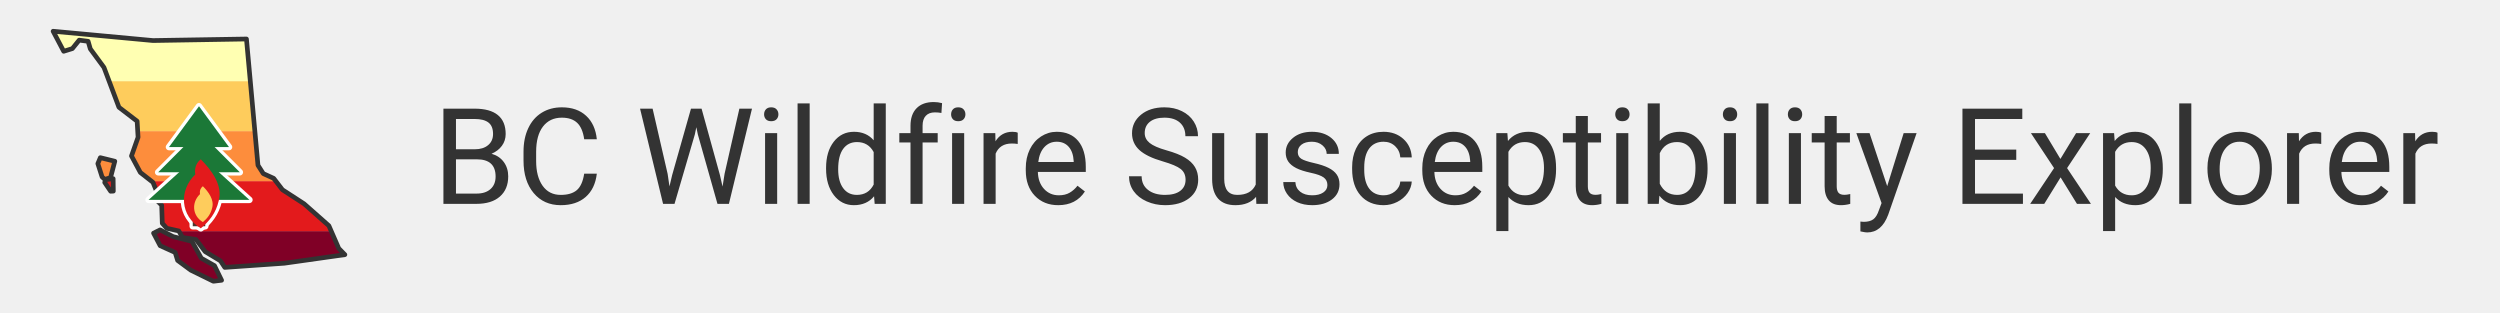
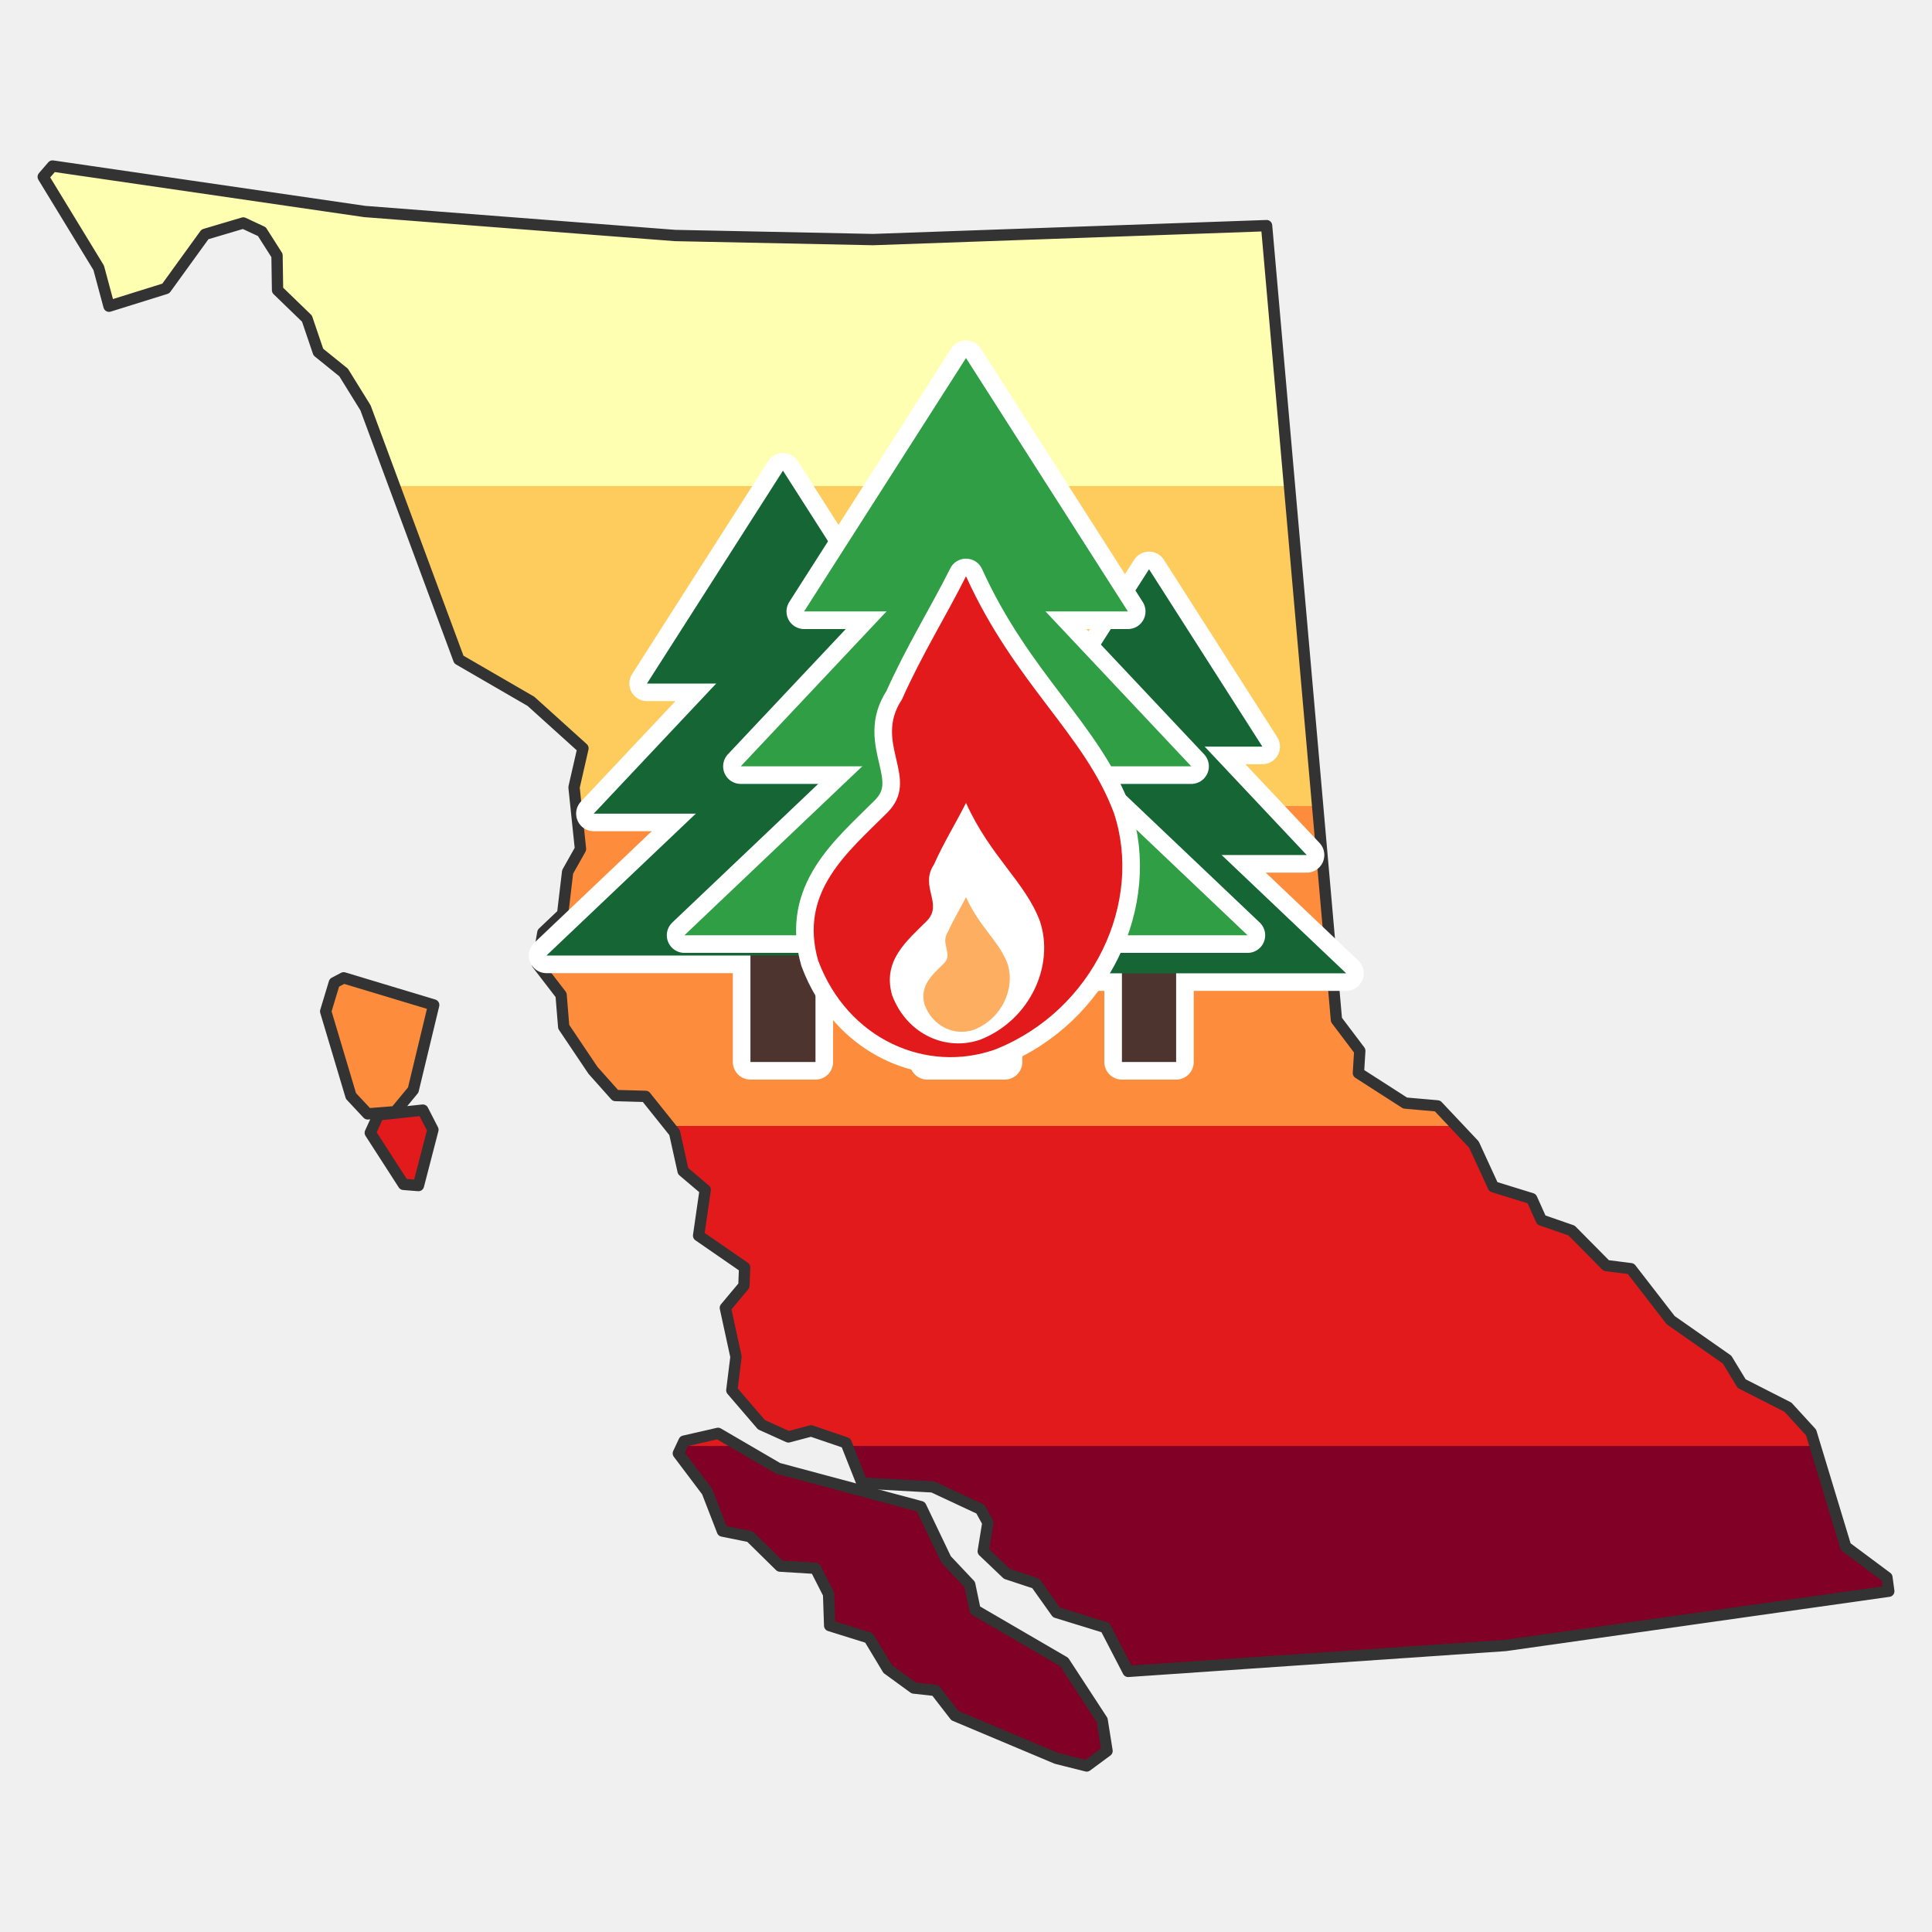
- <svg xmlns="http://www.w3.org/2000/svg" width="1600px" height="200px" viewBox="0 0 1152 144" version="1.1">
+ <svg xmlns="http://www.w3.org/2000/svg" width="512px" height="512px" viewBox="0 0 368.64 368.64" version="1.1">
  <defs>
    <style type="text/css">*{stroke-linejoin: round; stroke-linecap: butt}</style>
  </defs>
  <g id="figure_1">
    <g id="patch_1">
-       <path d="M 0 144  L 1152 144  L 1152 0  L 0 0  L 0 144  z " style="fill: none; opacity: 0" />
+       <path d="M 0 368.64  L 368.64 368.64  L 368.64 0  L 0 0  L 0 368.64  z " style="fill: none; opacity: 0" />
    </g>
    <g id="axes_1">
      <g id="patch_2">
-         <path d="M 70.492 18.684  L 113.566 17.973  L 115.356 37.62  L 50.368 37.62  L 47.904 31.07  L 41.613 22.522  L 40.61 19.038  L 36.491 18.499  L 33.34 22.394  L 29.348 23.631  L 24.48 14.4  z " style="fill: #ffffb2" />
+         <path d="M 10.026 31.68  L 69.581 40.355  L 128.779 44.935  L 166.58 45.714  L 241.673 43.053  L 246.059 92.916  L 75.34 92.916  L 69.74 77.817  L 65.568 71.079  L 60.739 67.178  L 58.573 60.795  L 52.959 55.362  L 52.857 48.746  L 49.962 44.195  L 46.422 42.544  L 39.109 44.716  L 31.634 55.047  L 20.803 58.427  L 18.834 51.103  L 8.247 33.741  z " style="fill: #ffffb2" />
      </g>
      <g id="patch_3">
-         <path d="M 70.759 107.433  L 73.763 105.934  L 79.774 109.038  L 88.447 111.215  L 92.754 118.98  L 98.831 122.424  L 102.11 129.142  L 98.317 129.6  L 87.918 124.496  L 81.851 120.009  L 80.714 116.335  L 73.794 113.213  z " style="fill: #800026" />
+         <path d="M 62.143 192.978  L 63.796 187.51  L 65.571 186.576  L 82.753 191.756  L 78.843 207.983  L 75.418 212.117  L 70.158 212.537  L 66.967 209.126  z " style="fill: #fd8d3c" />
      </g>
      <g id="patch_4">
-         <path d="M 45.083 75.4  L 46.233 72.657  L 52.904 74.301  L 50.935 81.853  L 48.297 82.661  L 47.05 81.546  z " style="fill: #fd8d3c" />
+         <path d="M 70.652 216.148  L 72.217 212.717  L 80.679 211.817  L 82.603 215.565  L 79.841 226.215  L 76.995 225.987  z " style="fill: #e31a1c" />
      </g>
      <g id="patch_5">
-         <path d="M 48.254 84.076  L 48.66 82.784  L 52.137 82.319  L 52.22 88.072  L 50.988 88.126  z " style="fill: #e31a1c" />
+         <path d="M 251.431 153.972  L 109.921 153.972  L 109.53 150.226  L 111.233 142.782  L 101.308 133.821  L 87.554 125.85  L 75.273 92.736  L 246.044 92.736  z " style="fill: #fecc5c" />
      </g>
      <g id="patch_6">
-         <path d="M 117.455 60.66  L 63.472 60.66  L 63.19 55.854  L 54.812 49.432  L 50.3 37.44  L 115.34 37.44  z " style="fill: #fecc5c" />
+         <path d="M 255.005 194.605  L 259.456 200.498  L 259.196 204.747  L 268.108 210.471  L 274.287 211.016  L 278.067 215.028  L 127.851 215.028  L 123.187 209.199  L 117.43 209.038  L 113.148 204.233  L 107.557 195.917  L 107.063 189.842  L 102.538 183.959  L 103.581 177.954  L 107.356 174.372  L 108.306 166.367  L 110.76 162.001  L 109.903 153.792  L 251.415 153.792  z " style="fill: #fd8d3c" />
      </g>
      <g id="patch_7">
-         <path d="M 118.866 76.146  L 121.319 79.994  L 126.105 82.176  L 127.276 83.7  L 70.081 83.7  L 64.67 79.468  L 60.588 71.858  L 63.623 63.243  L 63.461 60.48  L 117.439 60.48  z " style="fill: #fd8d3c" />
+         <path d="M 281.238 218.393  L 284.945 226.449  L 292.261 228.711  L 294.094 232.79  L 299.867 234.794  L 306.48 241.48  L 311.181 242.078  L 318.785 251.902  L 329.539 259.429  L 332.321 264.005  L 341.157 268.505  L 345.57 273.328  L 346.405 276.084  L 161.744 276.084  L 161.433 275.299  L 154.764 273.025  L 150.434 274.172  L 145.288 271.848  L 139.64 265.275  L 140.433 258.891  L 138.403 249.549  L 141.945 245.321  L 142.08 241.834  L 133.299 235.767  L 134.558 227.028  L 130.343 223.453  L 128.715 216.109  L 127.707 214.848  L 277.897 214.848  z " style="fill: #e31a1c" />
      </g>
      <g id="patch_8">
-         <path d="M 130.15 87.442  L 140.118 93.906  L 151.542 104.007  L 152.731 106.74  L 82.575 106.74  L 82.396 106.422  L 76.855 105.192  L 74.78 102.888  L 74.502 94.55  L 71.833 91.933  L 72.407 88.759  L 70.477 84.009  L 69.851 83.52  L 127.137 83.52  z " style="fill: #e31a1c" />
+         <path d="M 130.526 274.98  L 137.006 273.497  L 141.442 276.084  L 130.007 276.084  z " style="fill: #e31a1c" />
      </g>
      <g id="patch_9">
-         <path d="M 156.082 114.446  L 158.916 117.346  L 131.06 121.289  L 103.585 123.216  L 101.607 120.216  L 94.558 115.954  L 90.268 110.349  L 84.081 109.408  L 82.474 106.56  L 152.653 106.56  z " style="fill: #800026" />
+         <path d="M 352.178 295.129  L 360.037 300.982  L 360.393 303.616  L 287.259 313.969  L 215.258 318.914  L 210.918 310.542  L 201.581 307.661  L 197.642 302.121  L 192.127 300.298  L 187.609 295.997  L 188.499 290.54  L 187.084 287.961  L 177.988 283.708  L 164.471 282.972  L 161.673 275.904  L 346.351 275.904  z " style="fill: #800026" />
      </g>
      <g id="patch_10">
-         <path d="M 24.48 14.4  L 70.492 18.684  L 113.566 17.973  L 118.866 76.146  L 121.319 79.994  L 126.105 82.176  L 130.15 87.442  L 140.118 93.906  L 151.542 104.007  L 156.082 114.446  L 158.916 117.346  L 131.06 121.289  L 103.585 123.216  L 101.607 120.216  L 94.558 115.954  L 90.268 110.349  L 84.081 109.408  L 82.396 106.422  L 76.855 105.192  L 74.78 102.888  L 74.502 94.55  L 71.833 91.933  L 72.407 88.759  L 70.477 84.009  L 64.67 79.468  L 60.588 71.858  L 63.623 63.243  L 63.19 55.854  L 54.812 49.432  L 47.904 31.07  L 41.613 22.522  L 40.61 19.038  L 36.491 18.499  L 33.34 22.394  L 29.348 23.631  L 24.48 14.4  z " style="fill: none; stroke: #333333; stroke-width: 2.16" />
+         <path d="M 130.092 275.904  L 141.133 275.904  L 148.445 280.168  L 175.701 287.481  L 180.52 297.554  L 185.032 302.341  L 186.053 307.22  L 203.049 317.118  L 210.295 328.216  L 211.231 334.093  L 207.349 336.96  L 201.6 335.514  L 182.204 327.354  L 178.481 322.545  L 174.357 322.088  L 169.384 318.47  L 165.802 312.521  L 158.307 310.18  L 158.101 304.161  L 155.597 299.24  L 148.836 298.827  L 143.116 293.202  L 137.848 292.134  L 134.926 284.6  L 129.431 277.311  z " style="fill: #800026" />
      </g>
      <g id="patch_11">
-         <path d="M 70.759 107.433  L 73.763 105.934  L 79.774 109.038  L 88.447 111.215  L 92.754 118.98  L 98.831 122.424  L 102.11 129.142  L 98.317 129.6  L 87.918 124.496  L 81.851 120.009  L 80.714 116.335  L 73.794 113.213  L 70.759 107.433  z " style="fill: none; stroke: #333333; stroke-width: 2.16" />
+         <path d="M 8.247 33.741  L 10.026 31.68  L 69.581 40.355  L 128.779 44.935  L 166.58 45.714  L 241.673 43.053  L 255.005 194.605  L 259.456 200.498  L 259.196 204.747  L 268.108 210.471  L 274.287 211.016  L 281.238 218.393  L 284.945 226.449  L 292.261 228.711  L 294.094 232.79  L 299.867 234.794  L 306.48 241.48  L 311.181 242.078  L 318.785 251.902  L 329.539 259.429  L 332.321 264.005  L 341.157 268.505  L 345.57 273.328  L 352.178 295.129  L 360.037 300.982  L 360.393 303.616  L 287.259 313.969  L 215.258 318.914  L 210.918 310.542  L 201.581 307.661  L 197.642 302.121  L 192.127 300.298  L 187.609 295.997  L 188.499 290.54  L 187.084 287.961  L 177.988 283.708  L 164.471 282.972  L 161.433 275.299  L 154.764 273.025  L 150.434 274.172  L 145.288 271.848  L 139.64 265.275  L 140.433 258.891  L 138.403 249.549  L 141.945 245.321  L 142.08 241.834  L 133.299 235.767  L 134.558 227.028  L 130.343 223.453  L 128.715 216.109  L 123.187 209.199  L 117.43 209.038  L 113.148 204.233  L 107.557 195.917  L 107.063 189.842  L 102.538 183.959  L 103.581 177.954  L 107.356 174.372  L 108.306 166.367  L 110.76 162.001  L 109.53 150.226  L 111.233 142.782  L 101.308 133.821  L 87.554 125.85  L 69.74 77.817  L 65.568 71.079  L 60.739 67.178  L 58.573 60.795  L 52.959 55.362  L 52.857 48.746  L 49.962 44.195  L 46.422 42.544  L 39.109 44.716  L 31.634 55.047  L 20.803 58.427  L 18.834 51.103  L 8.247 33.741  z " style="fill: none; stroke: #333333; stroke-width: 2.16" />
      </g>
      <g id="patch_12">
-         <path d="M 45.083 75.4  L 46.233 72.657  L 52.904 74.301  L 50.935 81.853  L 48.297 82.661  L 47.05 81.546  L 45.083 75.4  z " style="fill: none; stroke: #333333; stroke-width: 2.16" />
+         <path d="M 129.431 277.311  L 130.526 274.98  L 137.006 273.497  L 148.445 280.168  L 175.701 287.481  L 180.52 297.554  L 185.032 302.341  L 186.053 307.22  L 203.049 317.118  L 210.295 328.216  L 211.231 334.093  L 207.349 336.96  L 201.6 335.514  L 182.204 327.354  L 178.481 322.545  L 174.357 322.088  L 169.384 318.47  L 165.802 312.521  L 158.307 310.18  L 158.101 304.161  L 155.597 299.24  L 148.836 298.827  L 143.116 293.202  L 137.848 292.134  L 134.926 284.6  L 129.431 277.311  z " style="fill: none; stroke: #333333; stroke-width: 2.16" />
      </g>
      <g id="patch_13">
-         <path d="M 48.254 84.076  L 48.66 82.784  L 52.137 82.319  L 52.22 88.072  L 50.988 88.126  L 48.254 84.076  z " style="fill: none; stroke: #333333; stroke-width: 2.16" />
+         <path d="M 62.143 192.978  L 63.796 187.51  L 65.571 186.576  L 82.753 191.756  L 78.843 207.983  L 75.418 212.117  L 70.158 212.537  L 66.967 209.126  L 62.143 192.978  z " style="fill: none; stroke: #333333; stroke-width: 2.16" />
      </g>
      <g id="patch_14">
-         <path d="M 204.327 93.937  L 204.327 50.067  L 218.674 50.067  Q 225.809 50.067 229.406 53.017  Q 233.012 55.967 233.012 61.753  Q 233.012 64.828 231.267 67.2  Q 229.521 69.563 226.503 70.855  Q 230.061 71.848 232.125 74.634  Q 234.188 77.421 234.188 81.277  Q 234.188 87.188 230.36 90.563  Q 226.532 93.937 219.542 93.937  L 204.327 93.937  z M 210.112 73.419  L 210.112 89.203  L 219.667 89.203  Q 223.707 89.203 226.041 87.111  Q 228.374 85.018 228.374 81.345  Q 228.374 73.419 219.754 73.419  L 210.112 73.419  z M 210.112 68.782  L 218.848 68.782  Q 222.647 68.782 224.922 66.882  Q 227.198 64.983 227.198 61.724  Q 227.198 58.108 225.086 56.469  Q 222.984 54.83 218.674 54.83  L 210.112 54.83  L 210.112 68.782  z M 275.015 80.014  Q 274.205 86.976 269.876 90.765  Q 265.557 94.545 258.383 94.545  Q 250.612 94.545 245.926 88.972  Q 241.24 83.389 241.24 74.046  L 241.24 69.833  Q 241.24 63.72 243.419 59.082  Q 245.608 54.434 249.609 51.947  Q 253.62 49.459 258.894 49.459  Q 265.884 49.459 270.098 53.364  Q 274.321 57.269 275.015 64.163  L 269.201 64.163  Q 268.449 58.928 265.933 56.575  Q 263.416 54.222 258.894 54.222  Q 253.35 54.222 250.197 58.32  Q 247.054 62.418 247.054 69.987  L 247.054 74.229  Q 247.054 81.374 250.033 85.597  Q 253.022 89.81 258.383 89.81  Q 263.204 89.81 265.778 87.631  Q 268.353 85.443 269.201 80.014  L 275.015 80.014  z M 307.643 80.111  L 308.492 85.896  L 309.726 80.68  L 318.404 50.067  L 323.283 50.067  L 331.748 80.68  L 332.953 85.983  L 333.889 80.072  L 340.705 50.067  L 346.519 50.067  L 335.884 93.937  L 330.61 93.937  L 321.566 61.965  L 320.872 58.619  L 320.178 61.965  L 310.816 93.937  L 305.541 93.937  L 294.935 50.067  L 300.721 50.067  L 307.643 80.111  z M 358.12 93.937  L 352.547 93.937  L 352.547 61.338  L 358.12 61.338  L 358.12 93.937  z M 352.094 52.689  Q 352.094 51.33 352.923 50.394  Q 353.752 49.459 355.372 49.459  Q 357.001 49.459 357.84 50.394  Q 358.689 51.33 358.689 52.689  Q 358.689 54.039 357.84 54.945  Q 357.001 55.852 355.372 55.852  Q 353.752 55.852 352.923 54.945  Q 352.094 54.039 352.094 52.689  z M 373.095 93.937  L 367.522 93.937  L 367.522 47.656  L 373.095 47.656  L 373.095 93.937  z M 380.655 77.363  Q 380.655 69.861 384.204 65.301  Q 387.761 60.731 393.518 60.731  Q 399.245 60.731 402.591 64.645  L 402.591 47.656  L 408.164 47.656  L 408.164 93.937  L 403.044 93.937  L 402.774 90.437  Q 399.428 94.545 393.46 94.545  Q 387.8 94.545 384.223 89.907  Q 380.655 85.26 380.655 77.787  L 380.655 77.363  z M 386.228 77.999  Q 386.228 83.543 388.513 86.677  Q 390.808 89.81 394.848 89.81  Q 400.151 89.81 402.591 85.047  L 402.591 70.074  Q 400.093 65.465 394.906 65.465  Q 390.808 65.465 388.513 68.627  Q 386.228 71.79 386.228 77.999  z M 419.554 93.937  L 419.554 65.648  L 414.405 65.648  L 414.405 61.338  L 419.554 61.338  L 419.554 57.992  Q 419.554 52.747 422.35 49.883  Q 425.156 47.02 430.276 47.02  Q 432.204 47.02 434.104 47.531  L 433.805 52.053  Q 432.388 51.783 430.797 51.783  Q 428.078 51.783 426.602 53.364  Q 425.127 54.945 425.127 57.896  L 425.127 61.338  L 432.089 61.338  L 432.089 65.648  L 425.127 65.648  L 425.127 93.937  L 419.554 93.937  z M 444.294 93.937  L 438.721 93.937  L 438.721 61.338  L 444.294 61.338  L 444.294 93.937  z M 438.268 52.689  Q 438.268 51.33 439.097 50.394  Q 439.926 49.459 441.546 49.459  Q 443.176 49.459 444.014 50.394  Q 444.863 51.33 444.863 52.689  Q 444.863 54.039 444.014 54.945  Q 443.176 55.852 441.546 55.852  Q 439.926 55.852 439.097 54.945  Q 438.268 54.039 438.268 52.689  z M 468.969 66.333  Q 467.706 66.13 466.231 66.13  Q 460.744 66.13 458.787 70.797  L 458.787 93.937  L 453.214 93.937  L 453.214 61.338  L 458.633 61.338  L 458.72 65.098  Q 461.467 60.731 466.5 60.731  Q 468.12 60.731 468.969 61.155  L 468.969 66.333  z M 487.622 94.545  Q 480.989 94.545 476.833 90.186  Q 472.677 85.828 472.677 78.539  L 472.677 77.517  Q 472.677 72.667 474.529 68.859  Q 476.38 65.04 479.706 62.89  Q 483.042 60.731 486.928 60.731  Q 493.282 60.731 496.801 64.925  Q 500.33 69.109 500.33 76.91  L 500.33 79.233  L 478.25 79.233  Q 478.366 84.054 481.066 87.024  Q 483.765 89.994 487.921 89.994  Q 490.872 89.994 492.916 88.788  Q 494.969 87.583 496.512 85.587  L 499.916 88.239  Q 495.818 94.545 487.622 94.545  z M 486.928 65.31  Q 483.553 65.31 481.259 67.769  Q 478.973 70.228 478.434 74.653  L 494.757 74.653  L 494.757 74.229  Q 494.516 69.987 492.462 67.653  Q 490.418 65.31 486.928 65.31  z M 535.861 74.383  Q 528.417 72.243 525.023 69.129  Q 521.639 66.005 521.639 61.425  Q 521.639 56.247 525.775 52.853  Q 529.921 49.459 536.555 49.459  Q 541.067 49.459 544.606 51.214  Q 548.154 52.959 550.092 56.035  Q 552.04 59.101 552.04 62.755  L 546.226 62.755  Q 546.226 58.773 543.69 56.498  Q 541.164 54.222 536.555 54.222  Q 532.274 54.222 529.873 56.112  Q 527.482 57.992 527.482 61.338  Q 527.482 64.018 529.757 65.87  Q 532.033 67.721 537.5 69.264  Q 542.967 70.797 546.052 72.648  Q 549.147 74.499 550.632 76.977  Q 552.126 79.445 552.126 82.791  Q 552.126 88.123 547.971 91.334  Q 543.815 94.545 536.854 94.545  Q 532.332 94.545 528.417 92.809  Q 524.502 91.074 522.372 88.065  Q 520.25 85.047 520.25 81.22  L 526.064 81.22  Q 526.064 85.202 529.005 87.506  Q 531.946 89.81 536.854 89.81  Q 541.434 89.81 543.873 87.94  Q 546.312 86.069 546.312 82.849  Q 546.312 79.629 544.046 77.864  Q 541.79 76.1 535.861 74.383  z M 578.795 90.717  Q 575.545 94.545 569.239 94.545  Q 564.033 94.545 561.304 91.517  Q 558.576 88.48 558.547 82.55  L 558.547 61.338  L 564.12 61.338  L 564.12 82.396  Q 564.12 89.81 570.146 89.81  Q 576.538 89.81 578.64 85.047  L 578.64 61.338  L 584.223 61.338  L 584.223 93.937  L 578.92 93.937  L 578.795 90.717  z M 611.665 85.288  Q 611.665 83.032 609.958 81.779  Q 608.261 80.525 604.029 79.629  Q 599.796 78.722 597.308 77.459  Q 594.821 76.187 593.635 74.441  Q 592.449 72.696 592.449 70.286  Q 592.449 66.275 595.833 63.507  Q 599.227 60.731 604.501 60.731  Q 610.045 60.731 613.487 63.594  Q 616.939 66.458 616.939 70.912  L 611.337 70.912  Q 611.337 68.627 609.389 66.969  Q 607.451 65.31 604.501 65.31  Q 601.454 65.31 599.738 66.641  Q 598.022 67.962 598.022 70.102  Q 598.022 72.118 599.613 73.149  Q 601.213 74.171 605.388 75.107  Q 609.563 76.042 612.147 77.334  Q 614.741 78.626 615.984 80.458  Q 617.238 82.28 617.238 84.893  Q 617.238 89.271 613.738 91.912  Q 610.248 94.545 604.675 94.545  Q 600.76 94.545 597.742 93.156  Q 594.734 91.768 593.027 89.28  Q 591.33 86.793 591.33 83.9  L 596.903 83.9  Q 597.057 86.706 599.15 88.355  Q 601.242 89.994 604.675 89.994  Q 607.837 89.994 609.746 88.711  Q 611.665 87.429 611.665 85.288  z M 637.582 89.994  Q 640.562 89.994 642.789 88.191  Q 645.026 86.378 645.267 83.659  L 650.541 83.659  Q 650.387 86.465 648.603 89.001  Q 646.829 91.527 643.859 93.04  Q 640.899 94.545 637.582 94.545  Q 630.92 94.545 626.986 90.1  Q 623.062 85.655 623.062 77.941  L 623.062 77.006  Q 623.062 72.243 624.807 68.54  Q 626.552 64.828 629.821 62.784  Q 633.089 60.731 637.553 60.731  Q 643.03 60.731 646.665 64.018  Q 650.3 67.297 650.541 72.542  L 645.267 72.542  Q 645.026 69.379 642.866 67.345  Q 640.716 65.31 637.553 65.31  Q 633.301 65.31 630.968 68.377  Q 628.635 71.433 628.635 77.218  L 628.635 78.269  Q 628.635 83.9 630.949 86.947  Q 633.272 89.994 637.582 89.994  z M 670.336 94.545  Q 663.702 94.545 659.546 90.186  Q 655.391 85.828 655.391 78.539  L 655.391 77.517  Q 655.391 72.667 657.242 68.859  Q 659.093 65.04 662.42 62.89  Q 665.756 60.731 669.641 60.731  Q 675.995 60.731 679.515 64.925  Q 683.044 69.109 683.044 76.91  L 683.044 79.233  L 660.964 79.233  Q 661.08 84.054 663.779 87.024  Q 666.479 89.994 670.635 89.994  Q 673.585 89.994 675.629 88.788  Q 677.683 87.583 679.226 85.587  L 682.629 88.239  Q 678.531 94.545 670.336 94.545  z M 669.641 65.31  Q 666.267 65.31 663.972 67.769  Q 661.687 70.228 661.147 74.653  L 677.471 74.653  L 677.471 74.229  Q 677.23 69.987 675.176 67.653  Q 673.132 65.31 669.641 65.31  z M 717.037 77.999  Q 717.037 85.443 713.634 89.994  Q 710.23 94.545 704.406 94.545  Q 698.477 94.545 695.073 90.775  L 695.073 106.472  L 689.5 106.472  L 689.5 61.338  L 694.591 61.338  L 694.861 64.954  Q 698.265 60.731 704.32 60.731  Q 710.192 60.731 713.614 65.166  Q 717.037 69.591 717.037 77.488  L 717.037 77.999  z M 711.464 77.363  Q 711.464 71.848 709.112 68.656  Q 706.759 65.465 702.661 65.465  Q 697.599 65.465 695.073 69.948  L 695.073 85.529  Q 697.57 89.994 702.719 89.994  Q 706.73 89.994 709.092 86.812  Q 711.464 83.63 711.464 77.363  z M 731.68 53.441  L 731.68 61.338  L 737.764 61.338  L 737.764 65.648  L 731.68 65.648  L 731.68 85.857  Q 731.68 87.824 732.49 88.808  Q 733.309 89.782 735.266 89.782  Q 736.231 89.782 737.918 89.415  L 737.918 93.937  Q 735.72 94.545 733.637 94.545  Q 729.906 94.545 728.006 92.288  Q 726.107 90.023 726.107 85.857  L 726.107 65.648  L 720.167 65.648  L 720.167 61.338  L 726.107 61.338  L 726.107 53.441  L 731.68 53.441  z M 750.333 93.937  L 744.76 93.937  L 744.76 61.338  L 750.333 61.338  L 750.333 93.937  z M 744.307 52.689  Q 744.307 51.33 745.136 50.394  Q 745.965 49.459 747.585 49.459  Q 749.215 49.459 750.054 50.394  Q 750.902 51.33 750.902 52.689  Q 750.902 54.039 750.054 54.945  Q 749.215 55.852 747.585 55.852  Q 745.965 55.852 745.136 54.945  Q 744.307 54.039 744.307 52.689  z M 786.848 77.999  Q 786.848 85.472 783.416 90.013  Q 779.983 94.545 774.198 94.545  Q 768.018 94.545 764.643 90.167  L 764.373 93.937  L 759.253 93.937  L 759.253 47.656  L 764.826 47.656  L 764.826 64.925  Q 768.201 60.731 774.13 60.731  Q 780.07 60.731 783.454 65.224  Q 786.848 69.707 786.848 77.517  L 786.848 77.999  z M 781.275 77.363  Q 781.275 71.674 779.077 68.569  Q 776.878 65.465 772.752 65.465  Q 767.237 65.465 764.826 70.585  L 764.826 84.691  Q 767.381 89.81 772.81 89.81  Q 776.811 89.81 779.038 86.706  Q 781.275 83.601 781.275 77.363  z M 799.929 93.937  L 794.356 93.937  L 794.356 61.338  L 799.929 61.338  L 799.929 93.937  z M 793.902 52.689  Q 793.902 51.33 794.732 50.394  Q 795.561 49.459 797.181 49.459  Q 798.81 49.459 799.649 50.394  Q 800.497 51.33 800.497 52.689  Q 800.497 54.039 799.649 54.945  Q 798.81 55.852 797.181 55.852  Q 795.561 55.852 794.732 54.945  Q 793.902 54.039 793.902 52.689  z M 814.904 93.937  L 809.331 93.937  L 809.331 47.656  L 814.904 47.656  L 814.904 93.937  z M 829.879 93.937  L 824.306 93.937  L 824.306 61.338  L 829.879 61.338  L 829.879 93.937  z M 823.852 52.689  Q 823.852 51.33 824.682 50.394  Q 825.511 49.459 827.131 49.459  Q 828.76 49.459 829.599 50.394  Q 830.447 51.33 830.447 52.689  Q 830.447 54.039 829.599 54.945  Q 828.76 55.852 827.131 55.852  Q 825.511 55.852 824.682 54.945  Q 823.852 54.039 823.852 52.689  z M 846.358 53.441  L 846.358 61.338  L 852.442 61.338  L 852.442 65.648  L 846.358 65.648  L 846.358 85.857  Q 846.358 87.824 847.168 88.808  Q 847.987 89.782 849.945 89.782  Q 850.909 89.782 852.596 89.415  L 852.596 93.937  Q 850.398 94.545 848.315 94.545  Q 844.584 94.545 842.684 92.288  Q 840.785 90.023 840.785 85.857  L 840.785 65.648  L 834.845 65.648  L 834.845 61.338  L 840.785 61.338  L 840.785 53.441  L 846.358 53.441  z M 869.62 85.771  L 877.208 61.338  L 883.176 61.338  L 870.073 98.97  Q 867.026 107.108 860.402 107.108  L 859.342 107.012  L 857.269 106.626  L 857.269 102.104  L 858.773 102.22  Q 861.608 102.22 863.189 101.072  Q 864.77 99.934 865.792 96.888  L 867.026 93.571  L 855.398 61.338  L 861.482 61.338  L 869.62 85.771  z M 929.096 73.66  L 910.082 73.66  L 910.082 89.203  L 932.172 89.203  L 932.172 93.937  L 904.297 93.937  L 904.297 50.067  L 931.873 50.067  L 931.873 54.83  L 910.082 54.83  L 910.082 68.926  L 929.096 68.926  L 929.096 73.66  z M 949.435 73.236  L 956.667 61.338  L 963.175 61.338  L 952.511 77.459  L 963.503 93.937  L 957.062 93.937  L 949.522 81.731  L 941.992 93.937  L 935.513 93.937  L 946.514 77.459  L 935.85 61.338  L 942.291 61.338  L 949.435 73.236  z M 996.621 77.999  Q 996.621 85.443 993.218 89.994  Q 989.814 94.545 983.991 94.545  Q 978.061 94.545 974.657 90.775  L 974.657 106.472  L 969.084 106.472  L 969.084 61.338  L 974.175 61.338  L 974.445 64.954  Q 977.849 60.731 983.904 60.731  Q 989.776 60.731 993.199 65.166  Q 996.621 69.591 996.621 77.488  L 996.621 77.999  z M 991.048 77.363  Q 991.048 71.848 988.696 68.656  Q 986.343 65.465 982.245 65.465  Q 977.183 65.465 974.657 69.948  L 974.657 85.529  Q 977.155 89.994 982.303 89.994  Q 986.314 89.994 988.677 86.812  Q 991.048 83.63 991.048 77.363  z M 1009.76 93.937  L 1004.187 93.937  L 1004.187 47.656  L 1009.76 47.656  L 1009.76 93.937  z M 1017.195 77.334  Q 1017.195 72.542 1019.075 68.714  Q 1020.965 64.886 1024.32 62.813  Q 1027.685 60.731 1031.995 60.731  Q 1038.648 60.731 1042.765 65.339  Q 1046.882 69.948 1046.882 77.604  L 1046.882 77.999  Q 1046.882 82.762 1045.05 86.542  Q 1043.228 90.321 1039.834 92.433  Q 1036.45 94.545 1032.053 94.545  Q 1025.429 94.545 1021.312 89.936  Q 1017.195 85.317 1017.195 77.729  L 1017.195 77.334  z M 1022.806 77.999  Q 1022.806 83.418 1025.323 86.706  Q 1027.839 89.994 1032.053 89.994  Q 1036.305 89.994 1038.802 86.667  Q 1041.3 83.331 1041.3 77.334  Q 1041.3 71.973 1038.754 68.647  Q 1036.209 65.31 1031.995 65.31  Q 1027.868 65.31 1025.333 68.598  Q 1022.806 71.877 1022.806 77.999  z M 1069.627 66.333  Q 1068.364 66.13 1066.889 66.13  Q 1061.403 66.13 1059.446 70.797  L 1059.446 93.937  L 1053.873 93.937  L 1053.873 61.338  L 1059.291 61.338  L 1059.378 65.098  Q 1062.126 60.731 1067.159 60.731  Q 1068.779 60.731 1069.627 61.155  L 1069.627 66.333  z M 1088.281 94.545  Q 1081.647 94.545 1077.491 90.186  Q 1073.336 85.828 1073.336 78.539  L 1073.336 77.517  Q 1073.336 72.667 1075.187 68.859  Q 1077.038 65.04 1080.365 62.89  Q 1083.701 60.731 1087.587 60.731  Q 1093.941 60.731 1097.46 64.925  Q 1100.989 69.109 1100.989 76.91  L 1100.989 79.233  L 1078.909 79.233  Q 1079.025 84.054 1081.724 87.024  Q 1084.424 89.994 1088.58 89.994  Q 1091.53 89.994 1093.574 88.788  Q 1095.628 87.583 1097.171 85.587  L 1100.574 88.239  Q 1096.476 94.545 1088.281 94.545  z M 1087.587 65.31  Q 1084.212 65.31 1081.917 67.769  Q 1079.632 70.228 1079.092 74.653  L 1095.416 74.653  L 1095.416 74.229  Q 1095.175 69.987 1093.121 67.653  Q 1091.077 65.31 1087.587 65.31  z M 1123.2 66.333  Q 1121.937 66.13 1120.462 66.13  Q 1114.975 66.13 1113.018 70.797  L 1113.018 93.937  L 1107.445 93.937  L 1107.445 61.338  L 1112.864 61.338  L 1112.951 65.098  Q 1115.699 60.731 1120.732 60.731  Q 1122.352 60.731 1123.2 61.155  L 1123.2 66.333  z " style="fill: #333333" />
+         <path d="M 70.652 216.148  L 72.217 212.717  L 80.679 211.817  L 82.603 215.565  L 79.841 226.215  L 76.995 225.987  L 70.652 216.148  z " style="fill: none; stroke: #333333; stroke-width: 2.16" />
      </g>
      <g id="patch_15">
-         <path d="M 88.823 104.256  L 94.574 104.256  L 94.574 87.667  L 88.823 87.667  z " style="fill: #ffffff; stroke: #ffffff; stroke-width: 2.995; stroke-linecap: round" />
+         <path d="M 143.19 202.637  L 155.602 202.637  L 155.602 173.301  L 143.19 173.301  z " style="fill: #ffffff; stroke: #ffffff; stroke-width: 6.716; stroke-linecap: round" />
      </g>
      <g id="patch_16">
-         <path d="M 68.474 92.091  L 114.922 92.091  L 91.698 71.078  z " style="fill: #ffffff; stroke: #ffffff; stroke-width: 2.995; stroke-linecap: round" />
+         <path d="M 104.263 182.327  L 194.529 182.327  L 149.396 139.451  z " style="fill: #ffffff; stroke: #ffffff; stroke-width: 6.716; stroke-linecap: round" />
      </g>
      <g id="patch_17">
-         <path d="M 72.897 79.373  L 110.499 79.373  L 91.698 60.572  z " style="fill: #ffffff; stroke: #ffffff; stroke-width: 2.995; stroke-linecap: round" />
+         <path d="M 113.29 155.248  L 185.502 155.248  L 149.396 116.885  z " style="fill: #ffffff; stroke: #ffffff; stroke-width: 6.716; stroke-linecap: round" />
      </g>
      <g id="patch_18">
-         <path d="M 77.874 67.761  L 105.522 67.761  L 91.698 48.96  z " style="fill: #ffffff; stroke: #ffffff; stroke-width: 2.995; stroke-linecap: round" />
+         <path d="M 123.445 130.425  L 175.347 130.425  L 149.396 89.805  z " style="fill: #ffffff; stroke: #ffffff; stroke-width: 6.716; stroke-linecap: round" />
      </g>
      <g id="patch_19">
-         <path d="M 92.528 105.21  C 82.989 99.487 82.353 87.722 89.984 80.41  C 89.348 76.594 91.256 74.369 92.528 73.415  C 97.615 78.502 102.702 85.497 100.794 92.492  C 99.522 98.215 96.343 102.03 92.528 105.21  z " style="fill: #ffffff; stroke: #ffffff; stroke-width: 2.995; stroke-linecap: round" />
+         <path d="M 143.19 202.637  L 155.602 202.637  L 155.602 173.301  L 143.19 173.301  z " style="fill: #4e342e" />
      </g>
      <g id="patch_20">
-         <path d="M 93.481 102.348  C 88.521 99.372 88.191 93.255 92.159 89.452  C 91.828 87.468 92.82 86.311 93.481 85.815  C 96.127 88.46 98.772 92.098 97.78 95.735  C 97.119 98.711 95.465 100.695 93.481 102.348  z " style="fill: #ffffff; stroke: #ffffff; stroke-width: 2.995; stroke-linecap: round" />
+         <path d="M 104.263 182.327  L 194.529 182.327  L 149.396 139.451  z " style="fill: #166534" />
      </g>
      <g id="patch_21">
-         <path d="M 88.823 104.256  L 94.574 104.256  L 94.574 87.667  L 88.823 87.667  z " style="fill: #4e342e" />
+         <path d="M 113.29 155.248  L 185.502 155.248  L 149.396 116.885  z " style="fill: #166534" />
      </g>
      <g id="patch_22">
-         <path d="M 68.474 92.091  L 114.922 92.091  L 91.698 71.078  z " style="fill: #1b7837" />
+         <path d="M 123.445 130.425  L 175.347 130.425  L 149.396 89.805  z " style="fill: #166534" />
      </g>
      <g id="patch_23">
-         <path d="M 72.897 79.373  L 110.499 79.373  L 91.698 60.572  z " style="fill: #1b7837" />
+         <path d="M 214.073 202.637  L 224.415 202.637  L 224.415 178.19  L 214.073 178.19  z " style="fill: #ffffff; stroke: #ffffff; stroke-width: 6.716; stroke-linecap: round" />
      </g>
      <g id="patch_24">
-         <path d="M 77.874 67.761  L 105.522 67.761  L 91.698 48.96  z " style="fill: #1b7837" />
+         <path d="M 181.634 185.712  L 256.855 185.712  L 219.244 149.982  z " style="fill: #ffffff; stroke: #ffffff; stroke-width: 6.716; stroke-linecap: round" />
      </g>
      <g id="patch_25">
-         <path d="M 92.528 105.21  C 82.989 99.487 82.353 87.722 89.984 80.41  C 89.348 76.594 91.256 74.369 92.528 73.415  C 97.615 78.502 102.702 85.497 100.794 92.492  C 99.522 98.215 96.343 102.03 92.528 105.21  z " style="fill: #e31a1c" />
+         <path d="M 189.156 163.146  L 249.332 163.146  L 219.244 131.177  z " style="fill: #ffffff; stroke: #ffffff; stroke-width: 6.716; stroke-linecap: round" />
      </g>
      <g id="patch_26">
-         <path d="M 93.481 102.348  C 88.521 99.372 88.191 93.255 92.159 89.452  C 91.828 87.468 92.82 86.311 93.481 85.815  C 96.127 88.46 98.772 92.098 97.78 95.735  C 97.119 98.711 95.465 100.695 93.481 102.348  z " style="fill: #fecc5c" />
+         <path d="M 197.618 142.46  L 240.87 142.46  L 219.244 108.611  z " style="fill: #ffffff; stroke: #ffffff; stroke-width: 6.716; stroke-linecap: round" />
+       </g>
+       <g id="patch_27">
+         <path d="M 214.073 202.637  L 224.415 202.637  L 224.415 178.19  L 214.073 178.19  z " style="fill: #4e342e" />
+       </g>
+       <g id="patch_28">
+         <path d="M 181.634 185.712  L 256.855 185.712  L 219.244 149.982  z " style="fill: #166534" />
+       </g>
+       <g id="patch_29">
+         <path d="M 189.156 163.146  L 249.332 163.146  L 219.244 131.177  z " style="fill: #166534" />
+       </g>
+       <g id="patch_30">
+         <path d="M 197.618 142.46  L 240.87 142.46  L 219.244 108.611  z " style="fill: #166534" />
+       </g>
+       <g id="patch_31">
+         <path d="M 176.932 202.637  L 191.708 202.637  L 191.708 167.713  L 176.932 167.713  z " style="fill: #ffffff; stroke: #ffffff; stroke-width: 6.716; stroke-linecap: round" />
+       </g>
+       <g id="patch_32">
+         <path d="M 130.591 178.459  L 238.049 178.459  L 184.32 127.416  z " style="fill: #ffffff; stroke: #ffffff; stroke-width: 6.716; stroke-linecap: round" />
+       </g>
+       <g id="patch_33">
+         <path d="M 141.337 146.221  L 227.303 146.221  L 184.32 100.551  z " style="fill: #ffffff; stroke: #ffffff; stroke-width: 6.716; stroke-linecap: round" />
+       </g>
+       <g id="patch_34">
+         <path d="M 153.426 116.67  L 215.214 116.67  L 184.32 68.314  z " style="fill: #ffffff; stroke: #ffffff; stroke-width: 6.716; stroke-linecap: round" />
+       </g>
+       <g id="patch_35">
+         <path d="M 176.932 202.637  L 191.708 202.637  L 191.708 167.713  L 176.932 167.713  z " style="fill: #4e342e" />
+       </g>
+       <g id="patch_36">
+         <path d="M 130.591 178.459  L 238.049 178.459  L 184.32 127.416  z " style="fill: #2f9e44" />
+       </g>
+       <g id="patch_37">
+         <path d="M 141.337 146.221  L 227.303 146.221  L 184.32 100.551  z " style="fill: #2f9e44" />
+       </g>
+       <g id="patch_38">
+         <path d="M 153.426 116.67  L 215.214 116.67  L 184.32 68.314  z " style="fill: #2f9e44" />
+       </g>
+       <g id="patch_39">
+         <path d="M 184.32 109.954  C 193.723 130.64 206.886 140.042 212.528 155.086  C 218.169 172.011 208.767 192.697 189.962 200.219  C 176.798 204.92 161.754 198.338 156.112 183.294  C 152.351 170.131 161.754 162.608 169.276 155.086  C 175.858 148.505 166.455 141.923 172.097 133.46  C 175.858 124.998 180.559 117.476 184.32 109.954  z " style="fill: #ffffff; stroke: #ffffff; stroke-width: 6.716; stroke-linecap: round" />
+       </g>
+       <g id="patch_40">
+         <path d="M 184.32 153.206  C 189.021 163.549 195.603 168.25 198.424 175.772  C 201.245 184.235 196.543 194.577 187.141 198.338  C 180.559 200.689 173.037 197.398 170.216 189.876  C 168.336 183.294 173.037 179.533 176.798 175.772  C 180.089 172.481 175.388 169.19 178.208 164.959  C 180.089 160.728 182.439 156.967 184.32 153.206  z " style="fill: #ffffff; stroke: #ffffff; stroke-width: 6.716; stroke-linecap: round" />
+       </g>
+       <g id="patch_41">
+         <path d="M 184.32 171.184  C 186.953 176.976 190.639 179.608 192.218 183.821  C 193.798 188.56 191.165 194.352 185.9 196.458  C 182.214 197.774 178.001 195.931 176.422 191.719  C 175.369 188.033 178.001 185.927 180.108 183.821  C 181.951 181.978 179.318 180.135 180.897 177.766  C 181.951 175.396 183.267 173.29 184.32 171.184  z " style="fill: #ffffff; stroke: #ffffff; stroke-width: 6.716; stroke-linecap: round" />
+       </g>
+       <g id="patch_42">
+         <path d="M 184.32 109.954  C 193.723 130.64 206.886 140.042 212.528 155.086  C 218.169 172.011 208.767 192.697 189.962 200.219  C 176.798 204.92 161.754 198.338 156.112 183.294  C 152.351 170.131 161.754 162.608 169.276 155.086  C 175.858 148.505 166.455 141.923 172.097 133.46  C 175.858 124.998 180.559 117.476 184.32 109.954  z " style="fill: #e31a1c" />
+       </g>
+       <g id="patch_43">
+         <path d="M 184.32 153.206  C 189.021 163.549 195.603 168.25 198.424 175.772  C 201.245 184.235 196.543 194.577 187.141 198.338  C 180.559 200.689 173.037 197.398 170.216 189.876  C 168.336 183.294 173.037 179.533 176.798 175.772  C 180.089 172.481 175.388 169.19 178.208 164.959  C 180.089 160.728 182.439 156.967 184.32 153.206  z " style="fill: #ffffff" />
+       </g>
+       <g id="patch_44">
+         <path d="M 184.32 171.184  C 186.953 176.976 190.639 179.608 192.218 183.821  C 193.798 188.56 191.165 194.352 185.9 196.458  C 182.214 197.774 178.001 195.931 176.422 191.719  C 175.369 188.033 178.001 185.927 180.108 183.821  C 181.951 181.978 179.318 180.135 180.897 177.766  C 181.951 175.396 183.267 173.29 184.32 171.184  z " style="fill: #fdae61" />
      </g>
    </g>
  </g>
</svg>
